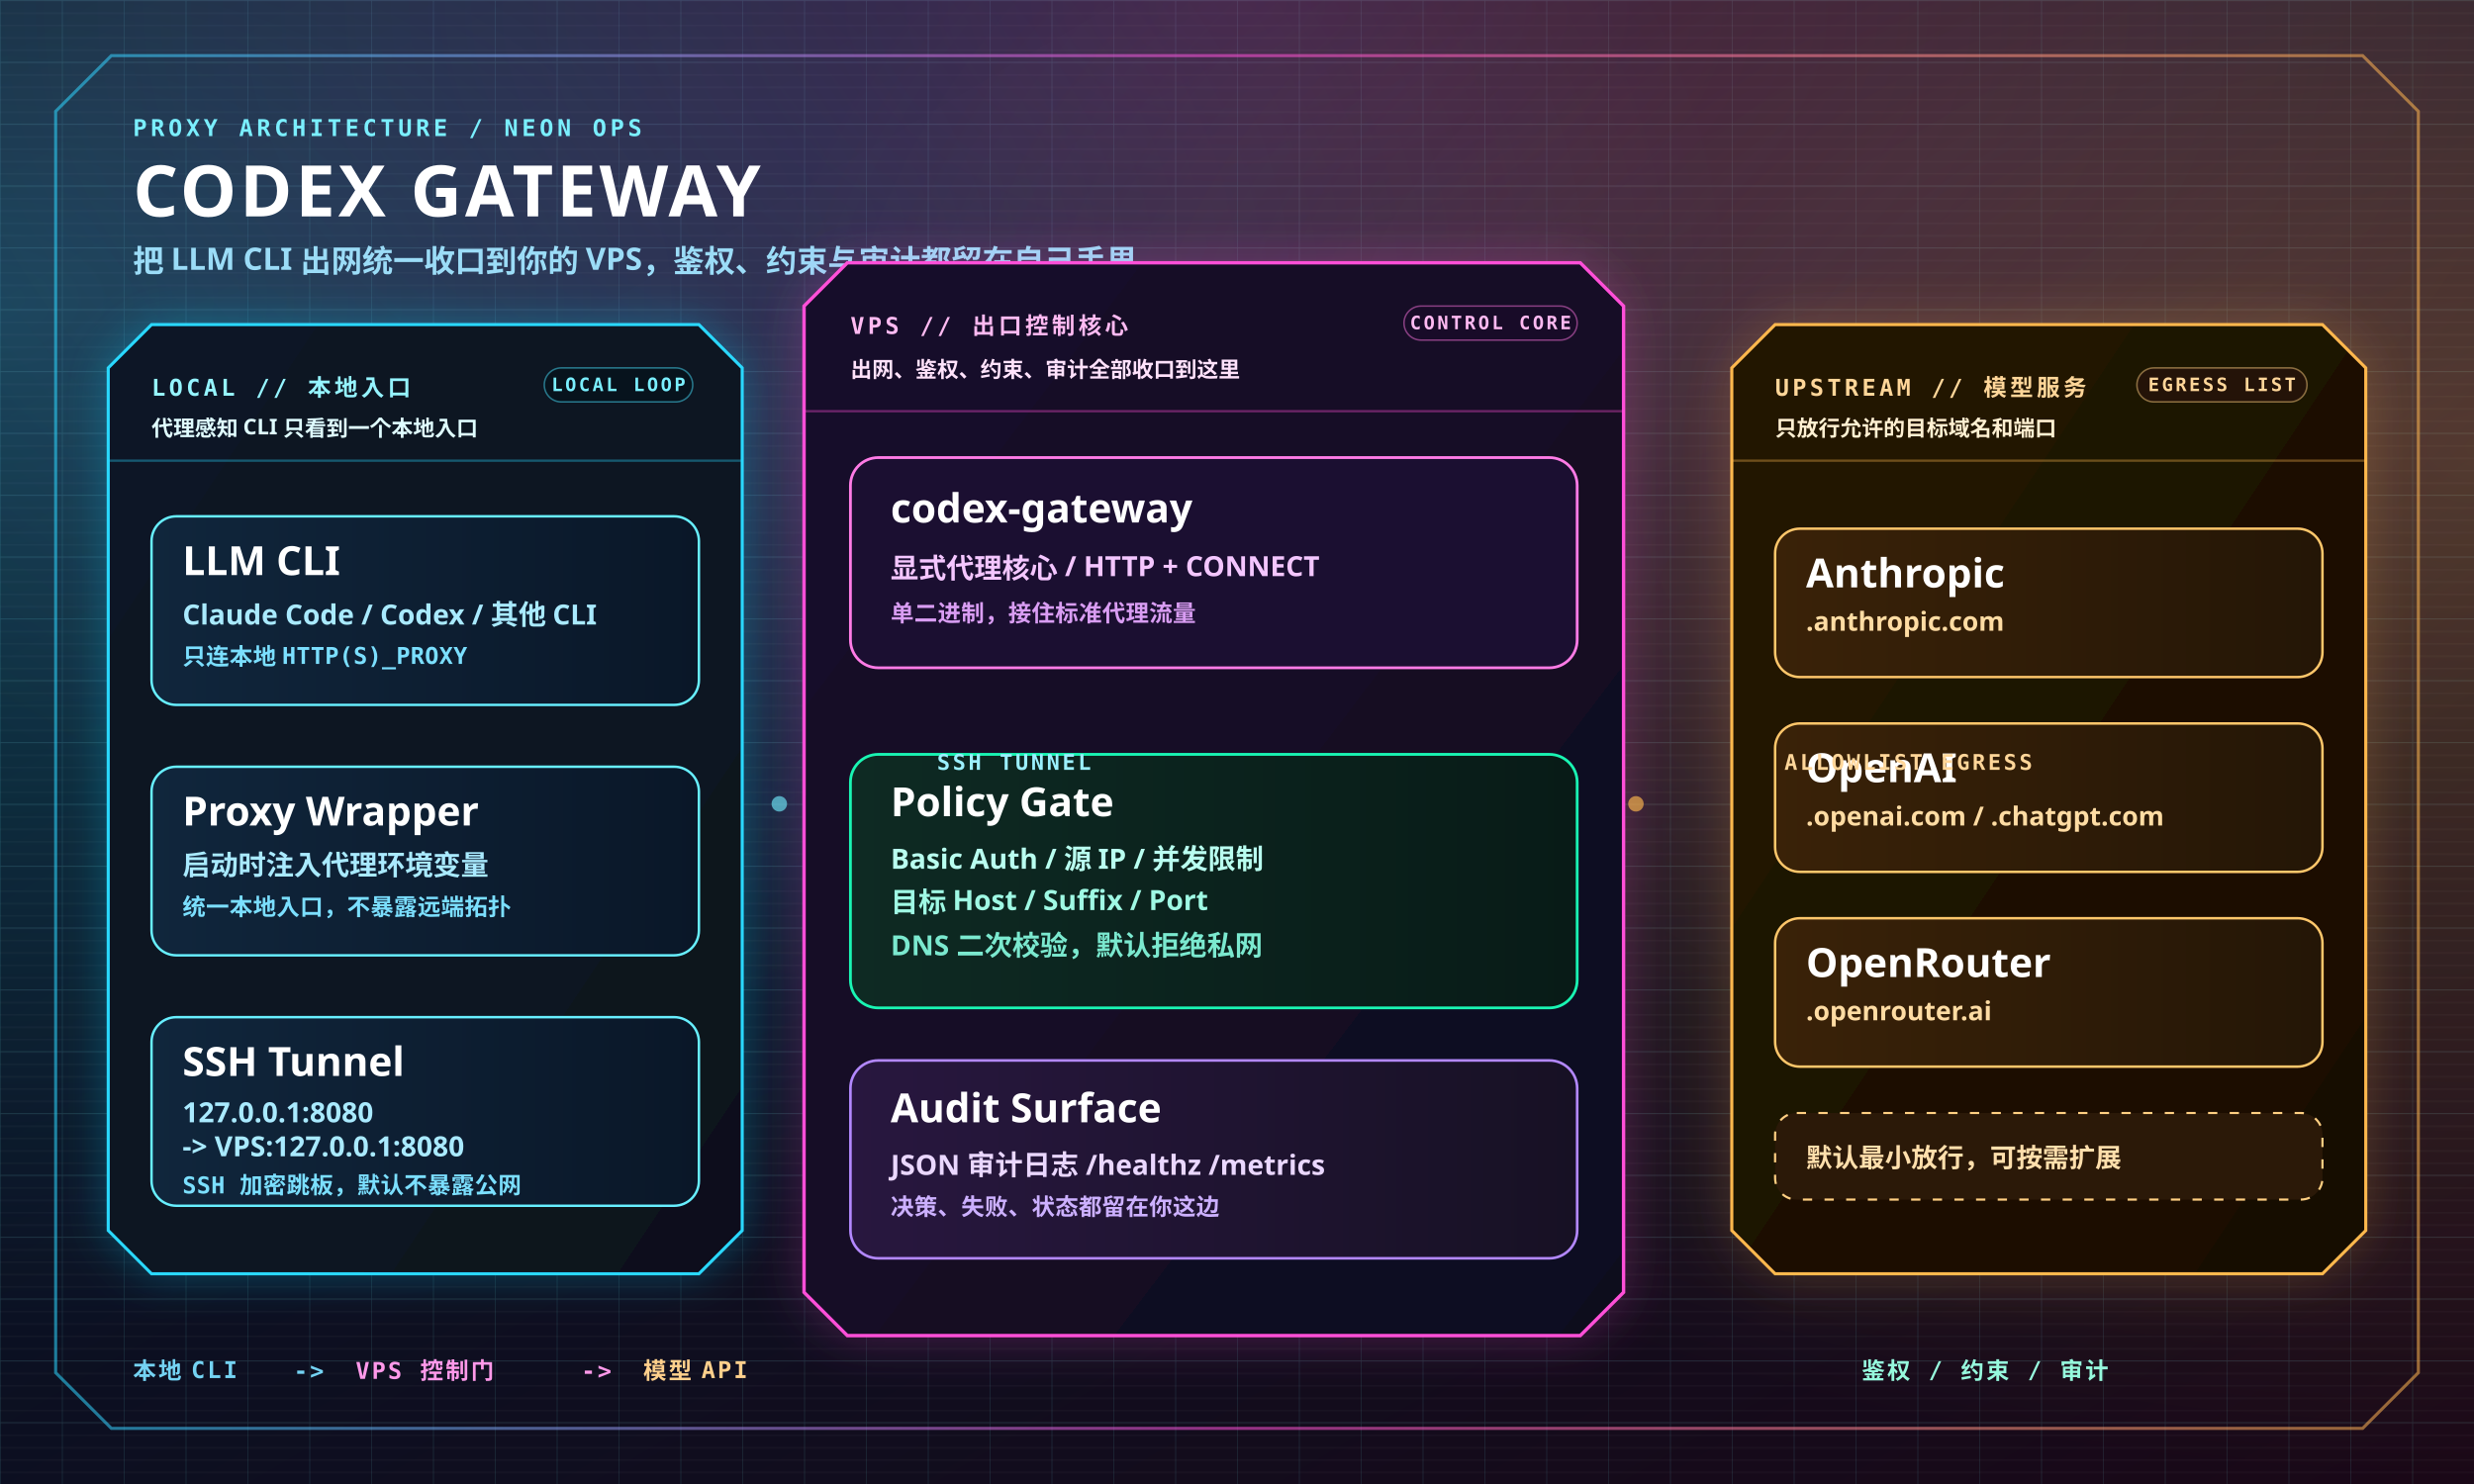
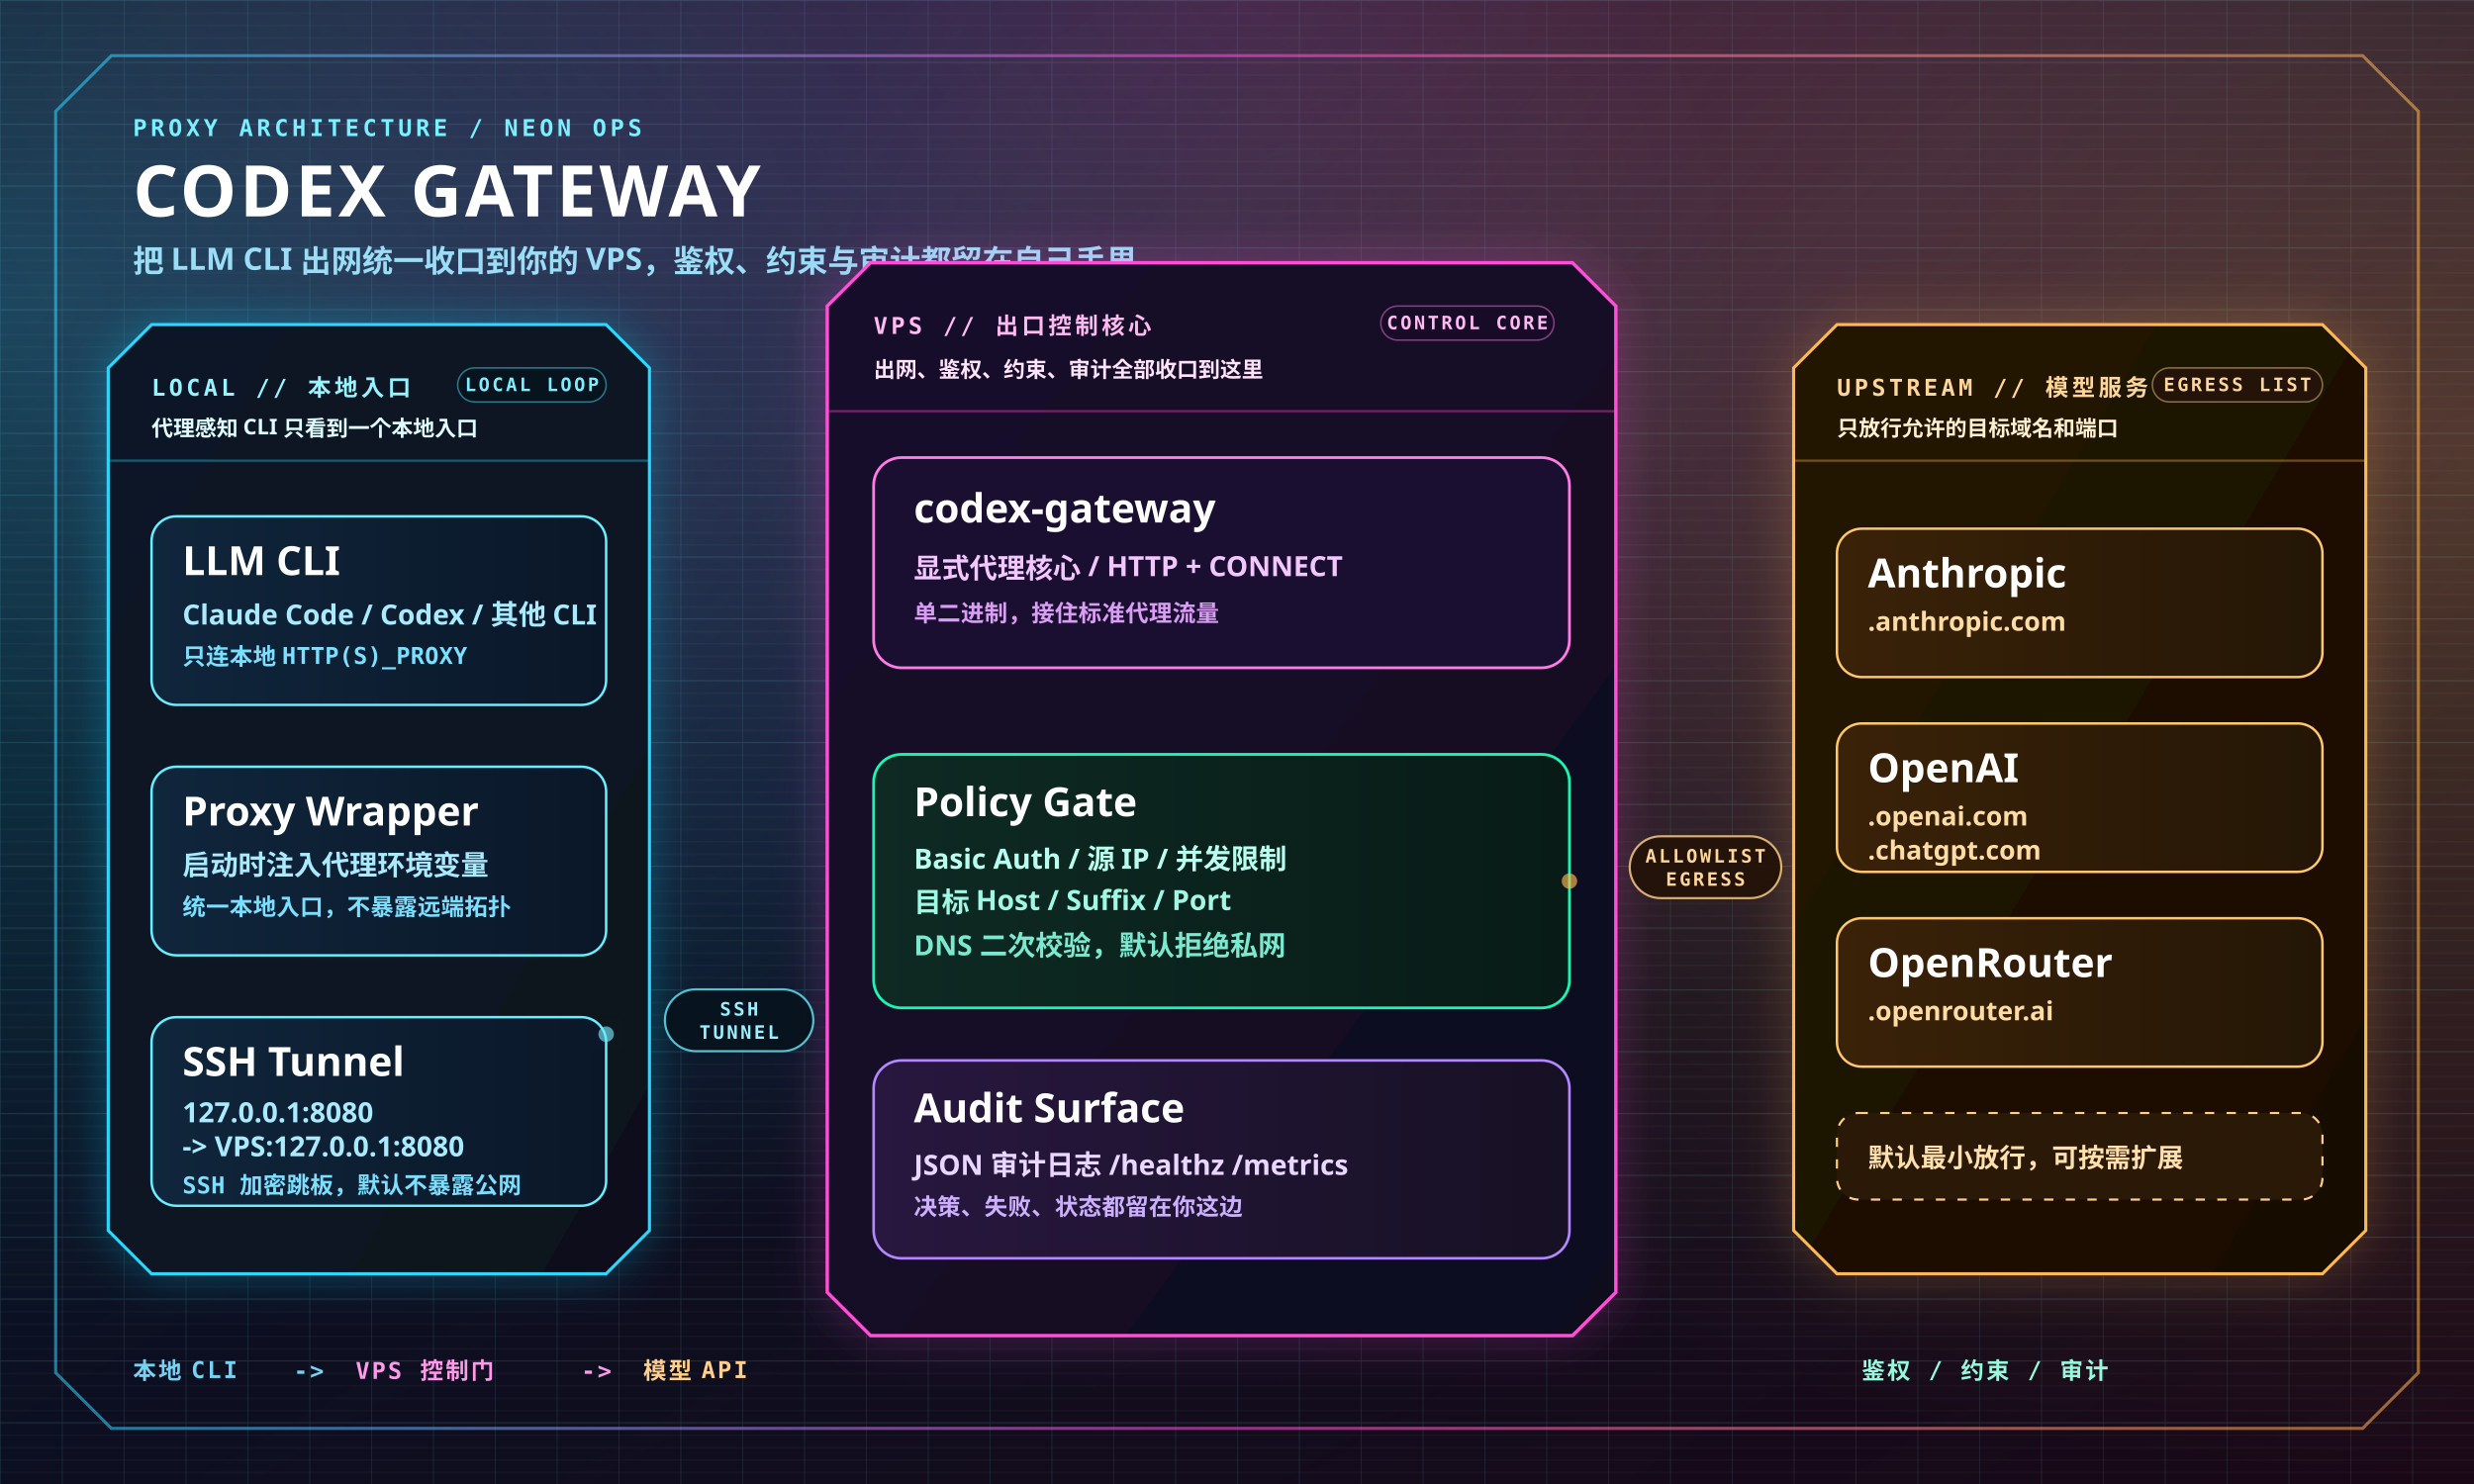
<svg xmlns="http://www.w3.org/2000/svg" viewBox="0 0 1600 960" role="img" aria-labelledby="title desc">
  <defs>
    <linearGradient id="bg" x1="0%" y1="0%" x2="100%" y2="100%">
      <stop offset="0%" stop-color="#04050b" />
      <stop offset="45%" stop-color="#0b1022" />
      <stop offset="100%" stop-color="#1a0817" />
    </linearGradient>
    <linearGradient id="frame" x1="0%" y1="0%" x2="100%" y2="0%">
      <stop offset="0%" stop-color="#29d8ff" />
      <stop offset="50%" stop-color="#ff4fd8" />
      <stop offset="100%" stop-color="#ffb84d" />
    </linearGradient>
    <linearGradient id="panelCyan" x1="0%" y1="0%" x2="100%" y2="100%">
      <stop offset="0%" stop-color="#091626" />
      <stop offset="100%" stop-color="#08111d" />
    </linearGradient>
    <linearGradient id="panelPink" x1="0%" y1="0%" x2="100%" y2="100%">
      <stop offset="0%" stop-color="#170b2b" />
      <stop offset="100%" stop-color="#0f091f" />
    </linearGradient>
    <linearGradient id="panelAmber" x1="0%" y1="0%" x2="100%" y2="100%">
      <stop offset="0%" stop-color="#231303" />
      <stop offset="100%" stop-color="#181004" />
    </linearGradient>
    <linearGradient id="nodeCyan" x1="0%" y1="0%" x2="100%" y2="0%">
      <stop offset="0%" stop-color="#10263c" />
      <stop offset="100%" stop-color="#0a1728" />
    </linearGradient>
    <linearGradient id="nodeGreen" x1="0%" y1="0%" x2="100%" y2="0%">
      <stop offset="0%" stop-color="#0e2a23" />
      <stop offset="100%" stop-color="#081b17" />
    </linearGradient>
    <linearGradient id="nodeViolet" x1="0%" y1="0%" x2="100%" y2="0%">
      <stop offset="0%" stop-color="#28173f" />
      <stop offset="100%" stop-color="#171124" />
    </linearGradient>
    <linearGradient id="nodeAmber" x1="0%" y1="0%" x2="100%" y2="0%">
      <stop offset="0%" stop-color="#3a2208" />
      <stop offset="100%" stop-color="#241606" />
    </linearGradient>
    <radialGradient id="orbLeft" cx="0%" cy="20%" r="70%">
      <stop offset="0%" stop-color="#29d8ff" stop-opacity="0.30" />
      <stop offset="100%" stop-color="#29d8ff" stop-opacity="0" />
    </radialGradient>
    <radialGradient id="orbMid" cx="50%" cy="0%" r="70%">
      <stop offset="0%" stop-color="#ff4fd8" stop-opacity="0.22" />
      <stop offset="100%" stop-color="#ff4fd8" stop-opacity="0" />
    </radialGradient>
    <radialGradient id="orbRight" cx="100%" cy="30%" r="70%">
      <stop offset="0%" stop-color="#ffb84d" stop-opacity="0.25" />
      <stop offset="100%" stop-color="#ffb84d" stop-opacity="0" />
    </radialGradient>
    <pattern id="grid" width="40" height="40" patternUnits="userSpaceOnUse">
      <path d="M 40 0 L 0 0 0 40" fill="none" stroke="#79f7ff" stroke-opacity="0.12" stroke-width="1" />
    </pattern>
    <pattern id="scan" width="8" height="8" patternUnits="userSpaceOnUse">
      <rect width="8" height="8" fill="transparent" />
      <rect y="0" width="8" height="1" fill="#ffffff" opacity="0.03" />
    </pattern>
    <filter id="glowCyan" x="-50%" y="-50%" width="200%" height="200%">
      <feDropShadow dx="0" dy="0" stdDeviation="5" flood-color="#29d8ff" flood-opacity="0.7" />
      <feDropShadow dx="0" dy="0" stdDeviation="14" flood-color="#29d8ff" flood-opacity="0.28" />
    </filter>
    <filter id="glowPink" x="-50%" y="-50%" width="200%" height="200%">
      <feDropShadow dx="0" dy="0" stdDeviation="6" flood-color="#ff4fd8" flood-opacity="0.7" />
      <feDropShadow dx="0" dy="0" stdDeviation="16" flood-color="#ff4fd8" flood-opacity="0.24" />
    </filter>
    <filter id="glowAmber" x="-50%" y="-50%" width="200%" height="200%">
      <feDropShadow dx="0" dy="0" stdDeviation="6" flood-color="#ffb84d" flood-opacity="0.65" />
      <feDropShadow dx="0" dy="0" stdDeviation="18" flood-color="#ffb84d" flood-opacity="0.22" />
    </filter>
    <filter id="glowGreen" x="-50%" y="-50%" width="200%" height="200%">
      <feDropShadow dx="0" dy="0" stdDeviation="5" flood-color="#19f5b3" flood-opacity="0.7" />
      <feDropShadow dx="0" dy="0" stdDeviation="15" flood-color="#19f5b3" flood-opacity="0.22" />
    </filter>
    <marker id="arrowCyan" markerWidth="16" markerHeight="16" refX="13" refY="8" orient="auto">
      <path d="M 0 2 L 14 8 L 0 14 L 4 8 Z" fill="#6ee7f9" />
    </marker>
    <marker id="arrowAmber" markerWidth="16" markerHeight="16" refX="13" refY="8" orient="auto">
      <path d="M 0 2 L 14 8 L 0 14 L 4 8 Z" fill="#ffb84d" />
    </marker>
    <style>
      .mono { font-family: ui-monospace, SFMono-Regular, Menlo, Consolas, monospace; }
      .sans { font-family: "Segoe UI", "PingFang SC", "Hiragino Sans GB", "Noto Sans SC", "Microsoft YaHei", system-ui, sans-serif; }
      .kicker { font-size: 15px; font-weight: 700; letter-spacing: 2.4px; }
      .hero { font-size: 46px; font-weight: 800; letter-spacing: 2px; }
      .subtitle { font-size: 20px; font-weight: 600; }
      .panel-tag { font-size: 15px; font-weight: 700; letter-spacing: 2.2px; }
      .panel-note { font-size: 14px; font-weight: 600; }
      .node-title { font-size: 26px; font-weight: 800; }
      .node-copy { font-size: 18px; font-weight: 600; }
      .node-meta { font-size: 15px; font-weight: 700; letter-spacing: 0.2px; }
      .provider-meta { font-size: 17px; font-weight: 600; }
      .flow-label { font-size: 14px; font-weight: 700; letter-spacing: 1.7px; }
      .footer-label { font-size: 15px; font-weight: 700; letter-spacing: 1.4px; }
      .micro { font-size: 12px; font-weight: 700; letter-spacing: 1.6px; }
    </style>
  </defs>
  <rect width="1600" height="960" fill="url(#bg)" />
  <rect width="1600" height="960" fill="url(#grid)" />
  <rect width="1600" height="960" fill="url(#scan)" />
  <rect width="1600" height="960" fill="url(#orbLeft)" />
  <rect width="1600" height="960" fill="url(#orbMid)" />
  <rect width="1600" height="960" fill="url(#orbRight)" />
  <path d="M 36 72 L 72 36 H 1528 L 1564 72 V 888 L 1528 924 H 72 L 36 888 Z" fill="none" stroke="url(#frame)" stroke-opacity="0.55" stroke-width="2" />
  <path d="M 80 112 H 280" stroke="#29d8ff" stroke-width="4" stroke-linecap="round" filter="url(#glowCyan)" />
  <path d="M 1320 112 H 1520" stroke="#ffb84d" stroke-width="4" stroke-linecap="round" filter="url(#glowAmber)" />
  <g>
    <text x="86" y="88" fill="#7aefff" class="mono kicker">PROXY ARCHITECTURE / NEON OPS</text>
    <text x="86" y="140" fill="#ffffff" class="sans hero">CODEX GATEWAY</text>
    <text x="86" y="176" fill="#9bdcf7" class="sans subtitle">把 LLM CLI 出网统一收口到你的 VPS，鉴权、约束与审计都留在自己手里。</text>
  </g>
  <g transform="translate(70 210)">
-     <path d="M 0 28 L 28 0 H 382 L 410 28 V 586 L 382 614 H 28 L 0 586 Z" fill="url(#panelCyan)" stroke="#29d8ff" stroke-width="2" filter="url(#glowCyan)" />
-     <path d="M 0 88 H 410" stroke="#29d8ff" stroke-opacity="0.35" stroke-width="1.5" />
-     <rect x="282" y="28" width="96" height="22" rx="11" fill="#07131d" stroke="#48e2ff" stroke-opacity="0.48" />
+     <path d="M 0 28 L 28 0 H 322 L 350 28 V 586 L 322 614 H 28 L 0 586 Z" fill="url(#panelCyan)" stroke="#29d8ff" stroke-width="2" filter="url(#glowCyan)" />
+     <path d="M 0 88 H 350" stroke="#29d8ff" stroke-opacity="0.35" stroke-width="1.5" />
+     <rect x="226" y="28" width="96" height="22" rx="11" fill="#07131d" stroke="#48e2ff" stroke-opacity="0.48" />
    <text x="28" y="46" fill="#95f4ff" class="mono panel-tag">LOCAL // 本地入口</text>
-     <text x="330" y="43" fill="#7aefff" class="mono micro" text-anchor="middle">LOCAL LOOP</text>
+     <text x="274" y="43" fill="#7aefff" class="mono micro" text-anchor="middle">LOCAL LOOP</text>
    <text x="28" y="72" fill="#dffcff" class="sans panel-note">代理感知 CLI 只看到一个本地入口</text>
-     <rect x="28" y="124" width="354" height="122" rx="16" fill="url(#nodeCyan)" stroke="#67efff" stroke-width="1.6" />
+     <rect x="28" y="124" width="294" height="122" rx="16" fill="url(#nodeCyan)" stroke="#67efff" stroke-width="1.6" />
    <text x="48" y="162" fill="#ffffff" class="sans node-title">LLM CLI</text>
    <text x="48" y="194" fill="#a9eaff" class="sans node-copy">Claude Code / Codex / 其他 CLI</text>
    <text x="48" y="220" fill="#7bdfff" class="mono node-meta">只连本地 HTTP(S)_PROXY</text>
-     <path d="M 205 246 V 286" stroke="#73edff" stroke-width="3" stroke-linecap="round" filter="url(#glowCyan)" />
-     <rect x="28" y="286" width="354" height="122" rx="16" fill="url(#nodeCyan)" stroke="#67efff" stroke-width="1.6" />
+     <path d="M 175 246 V 286" stroke="#73edff" stroke-width="3" stroke-linecap="round" filter="url(#glowCyan)" />
+     <rect x="28" y="286" width="294" height="122" rx="16" fill="url(#nodeCyan)" stroke="#67efff" stroke-width="1.6" />
    <text x="48" y="324" fill="#ffffff" class="sans node-title">Proxy Wrapper</text>
    <text x="48" y="356" fill="#a9eaff" class="sans node-copy">启动时注入代理环境变量</text>
    <text x="48" y="382" fill="#7bdfff" class="mono node-meta">统一本地入口，不暴露远端拓扑</text>
-     <path d="M 205 408 V 448" stroke="#73edff" stroke-width="3" stroke-linecap="round" filter="url(#glowCyan)" />
-     <rect x="28" y="448" width="354" height="122" rx="16" fill="url(#nodeCyan)" stroke="#67efff" stroke-width="1.6" />
+     <path d="M 175 408 V 448" stroke="#73edff" stroke-width="3" stroke-linecap="round" filter="url(#glowCyan)" />
+     <rect x="28" y="448" width="294" height="122" rx="16" fill="url(#nodeCyan)" stroke="#67efff" stroke-width="1.6" />
    <text x="48" y="486" fill="#ffffff" class="sans node-title">SSH Tunnel</text>
    <text x="48" y="516" fill="#a9eaff" class="sans node-copy">
      <tspan x="48" y="516">127.0.0.1:8080</tspan>
      <tspan x="48" dy="22">-&gt; VPS:127.0.0.1:8080</tspan>
    </text>
    <text x="48" y="562" fill="#7bdfff" class="mono node-meta">SSH 加密跳板，默认不暴露公网</text>
  </g>
-   <g transform="translate(520 170)">
-     <path d="M 0 28 L 28 0 H 502 L 530 28 V 666 L 502 694 H 28 L 0 666 Z" fill="url(#panelPink)" stroke="#ff4fd8" stroke-width="2.2" filter="url(#glowPink)" />
-     <path d="M 0 96 H 530" stroke="#ff4fd8" stroke-opacity="0.36" stroke-width="1.5" />
-     <rect x="388" y="28" width="112" height="22" rx="11" fill="#180b28" stroke="#ff76e2" stroke-opacity="0.48" />
+   <g transform="translate(535 170)">
+     <path d="M 0 28 L 28 0 H 482 L 510 28 V 666 L 482 694 H 28 L 0 666 Z" fill="url(#panelPink)" stroke="#ff4fd8" stroke-width="2.2" filter="url(#glowPink)" />
+     <path d="M 0 96 H 510" stroke="#ff4fd8" stroke-opacity="0.36" stroke-width="1.5" />
+     <rect x="358" y="28" width="112" height="22" rx="11" fill="#180b28" stroke="#ff76e2" stroke-opacity="0.48" />
    <text x="30" y="46" fill="#ffbaf2" class="mono panel-tag">VPS // 出口控制核心</text>
-     <text x="444" y="43" fill="#ffbaf2" class="mono micro" text-anchor="middle">CONTROL CORE</text>
+     <text x="414" y="43" fill="#ffbaf2" class="mono micro" text-anchor="middle">CONTROL CORE</text>
    <text x="30" y="74" fill="#ffe2fb" class="sans panel-note">出网、鉴权、约束、审计全部收口到这里</text>
-     <rect x="30" y="126" width="470" height="136" rx="18" fill="#1b0f31" stroke="#ff7be6" stroke-width="1.8" />
+     <rect x="30" y="126" width="450" height="136" rx="18" fill="#1b0f31" stroke="#ff7be6" stroke-width="1.8" />
    <text x="56" y="168" fill="#ffffff" class="sans node-title">codex-gateway</text>
    <text x="56" y="204" fill="#f4c6ff" class="sans node-copy">显式代理核心 / HTTP + CONNECT</text>
    <text x="56" y="232" fill="#d99df3" class="mono node-meta">单二进制，接住标准代理流量</text>
-     <path d="M 264 262 V 318" stroke="#ff79e5" stroke-width="3" stroke-linecap="round" filter="url(#glowPink)" />
-     <rect x="30" y="318" width="470" height="164" rx="18" fill="url(#nodeGreen)" stroke="#19f5b3" stroke-width="1.8" />
+     <path d="M 255 262 V 318" stroke="#ff79e5" stroke-width="3" stroke-linecap="round" filter="url(#glowPink)" />
+     <rect x="30" y="318" width="450" height="164" rx="18" fill="url(#nodeGreen)" stroke="#19f5b3" stroke-width="1.8" />
    <text x="56" y="358" fill="#ffffff" class="sans node-title">Policy Gate</text>
    <text x="56" y="392" fill="#b9fff0" class="sans node-copy">Basic Auth / 源 IP / 并发限制</text>
    <text x="56" y="420" fill="#9ff9e4" class="sans node-copy">目标 Host / Suffix / Port</text>
    <text x="56" y="448" fill="#7be9cf" class="sans node-copy">DNS 二次校验，默认拒绝私网</text>
-     <rect x="30" y="516" width="470" height="128" rx="18" fill="url(#nodeViolet)" stroke="#b388ff" stroke-width="1.7" />
+     <rect x="30" y="516" width="450" height="128" rx="18" fill="url(#nodeViolet)" stroke="#b388ff" stroke-width="1.7" />
    <text x="56" y="556" fill="#ffffff" class="sans node-title">Audit Surface</text>
    <text x="56" y="590" fill="#ead7ff" class="sans node-copy">JSON 审计日志 /healthz /metrics</text>
    <text x="56" y="616" fill="#ccb0ff" class="mono node-meta">决策、失败、状态都留在你这边</text>
  </g>
-   <g transform="translate(1120 210)">
-     <path d="M 0 28 L 28 0 H 382 L 410 28 V 586 L 382 614 H 28 L 0 586 Z" fill="url(#panelAmber)" stroke="#ffb84d" stroke-width="2" filter="url(#glowAmber)" />
-     <path d="M 0 88 H 410" stroke="#ffb84d" stroke-opacity="0.35" stroke-width="1.5" />
-     <rect x="262" y="28" width="110" height="22" rx="11" fill="#241308" stroke="#ffcf82" stroke-opacity="0.48" />
+   <g transform="translate(1160 210)">
+     <path d="M 0 28 L 28 0 H 342 L 370 28 V 586 L 342 614 H 28 L 0 586 Z" fill="url(#panelAmber)" stroke="#ffb84d" stroke-width="2" filter="url(#glowAmber)" />
+     <path d="M 0 88 H 370" stroke="#ffb84d" stroke-opacity="0.35" stroke-width="1.5" />
+     <rect x="232" y="28" width="110" height="22" rx="11" fill="#241308" stroke="#ffcf82" stroke-opacity="0.48" />
    <text x="28" y="46" fill="#ffd699" class="mono panel-tag">UPSTREAM // 模型服务</text>
-     <text x="317" y="43" fill="#ffd699" class="mono micro" text-anchor="middle">EGRESS LIST</text>
+     <text x="287" y="43" fill="#ffd699" class="mono micro" text-anchor="middle">EGRESS LIST</text>
    <text x="28" y="72" fill="#fff0d2" class="sans panel-note">只放行允许的目标域名和端口</text>
-     <rect x="28" y="132" width="354" height="96" rx="16" fill="url(#nodeAmber)" stroke="#ffc76b" stroke-width="1.6" />
+     <rect x="28" y="132" width="314" height="96" rx="16" fill="url(#nodeAmber)" stroke="#ffc76b" stroke-width="1.6" />
    <text x="48" y="170" fill="#ffffff" class="sans node-title">Anthropic</text>
    <text x="48" y="198" fill="#ffdca3" class="sans provider-meta">.anthropic.com</text>
-     <rect x="28" y="258" width="354" height="96" rx="16" fill="url(#nodeAmber)" stroke="#ffc76b" stroke-width="1.6" />
+     <rect x="28" y="258" width="314" height="96" rx="16" fill="url(#nodeAmber)" stroke="#ffc76b" stroke-width="1.6" />
    <text x="48" y="296" fill="#ffffff" class="sans node-title">OpenAI</text>
-     <text x="48" y="324" fill="#ffdca3" class="sans provider-meta">.openai.com / .chatgpt.com</text>
-     <rect x="28" y="384" width="354" height="96" rx="16" fill="url(#nodeAmber)" stroke="#ffc76b" stroke-width="1.6" />
+     <text x="48" y="324" fill="#ffdca3" class="sans provider-meta">
+       <tspan x="48" y="324">.openai.com</tspan>
+       <tspan x="48" dy="22">.chatgpt.com</tspan>
+     </text>
+     <rect x="28" y="384" width="314" height="96" rx="16" fill="url(#nodeAmber)" stroke="#ffc76b" stroke-width="1.6" />
    <text x="48" y="422" fill="#ffffff" class="sans node-title">OpenRouter</text>
    <text x="48" y="450" fill="#ffdca3" class="sans provider-meta">.openrouter.ai</text>
-     <rect x="28" y="510" width="354" height="56" rx="14" fill="#2b1908" stroke="#ffcf82" stroke-dasharray="6 8" stroke-width="1.4" />
+     <rect x="28" y="510" width="314" height="56" rx="14" fill="#2b1908" stroke="#ffcf82" stroke-dasharray="6 8" stroke-width="1.4" />
    <text x="48" y="545" fill="#ffdfac" class="sans provider-meta">默认最小放行，可按需扩展</text>
  </g>
  <g fill="none" stroke-linecap="round">
-     <path d="M 478 520 C 515 520, 520 520, 552 520" stroke="#6ee7f9" stroke-width="4" marker-end="url(#arrowCyan)" filter="url(#glowCyan)" />
-     <path d="M 1052 520 C 1090 520, 1100 520, 1134 520" stroke="#ffb84d" stroke-width="4" marker-end="url(#arrowAmber)" filter="url(#glowAmber)" />
+     <path d="M 392 669 C 438 669, 489 669, 535 669" stroke="#6ee7f9" stroke-width="4" marker-end="url(#arrowCyan)" filter="url(#glowCyan)" />
+     <path d="M 1015 570 C 1062 570, 1112 570, 1160 570" stroke="#ffb84d" stroke-width="4" marker-end="url(#arrowAmber)" filter="url(#glowAmber)" />
  </g>
  <g>
-     <text x="606" y="498" fill="#9bf0ff" class="mono flow-label">SSH TUNNEL</text>
-     <text x="1154" y="498" fill="#ffd699" class="mono flow-label">ALLOWLIST EGRESS</text>
+     <rect x="430" y="640" width="96" height="40" rx="20" fill="#07131d" fill-opacity="0.92" stroke="#67efff" stroke-opacity="0.78" stroke-width="1.4" />
+     <text x="478" y="657" fill="#9bf0ff" class="mono micro" text-anchor="middle">SSH</text>
+     <text x="478" y="672" fill="#9bf0ff" class="mono micro" text-anchor="middle">TUNNEL</text>
+     <rect x="1054" y="541" width="98" height="40" rx="20" fill="#241308" fill-opacity="0.94" stroke="#ffcf82" stroke-opacity="0.82" stroke-width="1.4" />
+     <text x="1103" y="558" fill="#ffd699" class="mono micro" text-anchor="middle">ALLOWLIST</text>
+     <text x="1103" y="573" fill="#ffd699" class="mono micro" text-anchor="middle">EGRESS</text>
  </g>
  <g opacity="0.65">
-     <circle cx="504" cy="520" r="5" fill="#6ee7f9" filter="url(#glowCyan)" />
-     <circle cx="1058" cy="520" r="5" fill="#ffb84d" filter="url(#glowAmber)" />
+     <circle cx="392" cy="669" r="5" fill="#6ee7f9" filter="url(#glowCyan)" />
+     <circle cx="1015" cy="570" r="5" fill="#ffb84d" filter="url(#glowAmber)" />
  </g>
  <g>
    <text x="86" y="892" fill="#74d3f3" class="mono footer-label">本地 CLI</text>
    <text x="190" y="892" fill="#74d3f3" class="mono footer-label">-&gt;</text>
    <text x="230" y="892" fill="#ff99ea" class="mono footer-label">VPS 控制门</text>
    <text x="376" y="892" fill="#ff99ea" class="mono footer-label">-&gt;</text>
    <text x="416" y="892" fill="#ffd08c" class="mono footer-label">模型 API</text>
    <text x="1204" y="892" fill="#96f9dd" class="mono footer-label">鉴权 / 约束 / 审计</text>
  </g>
</svg>
